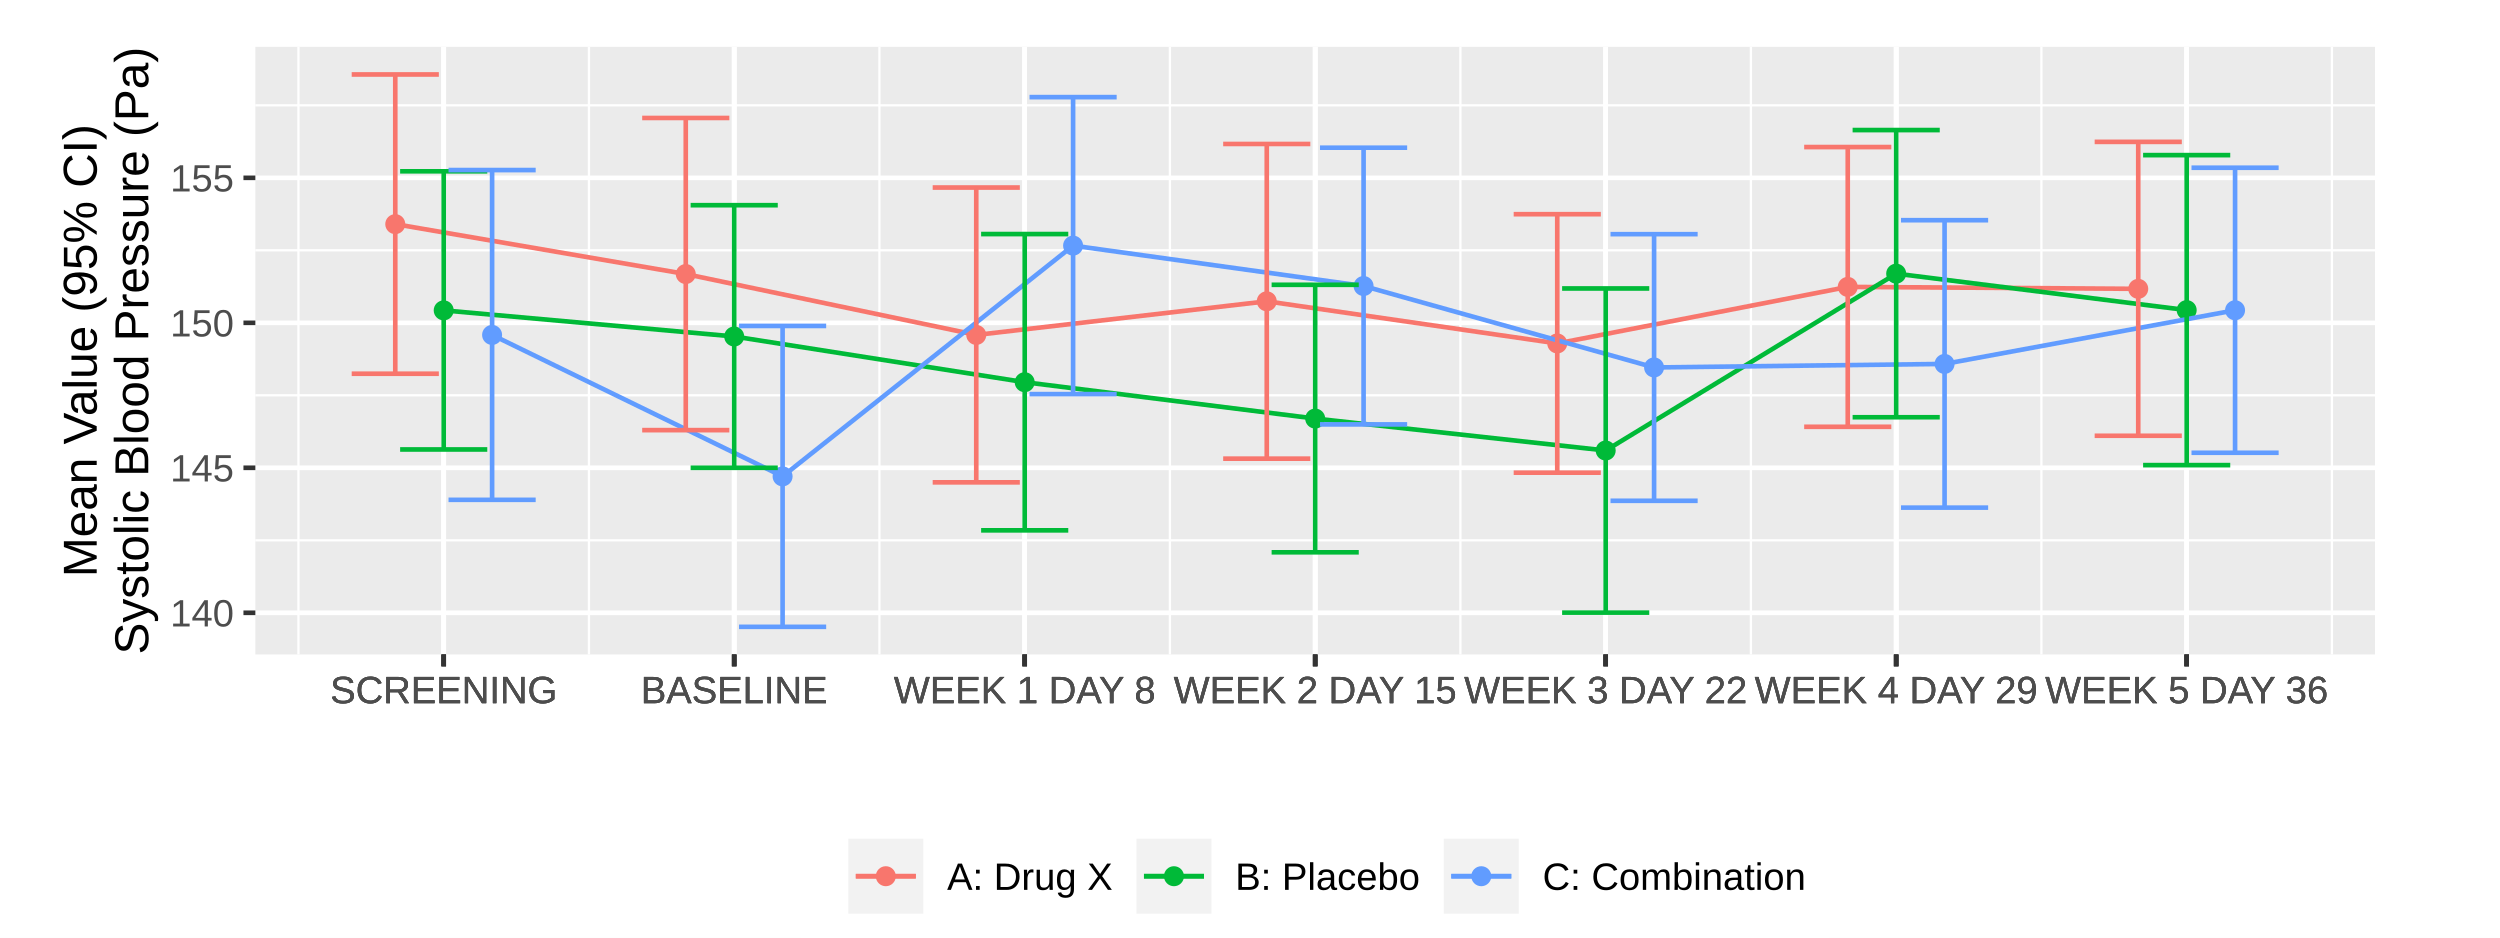
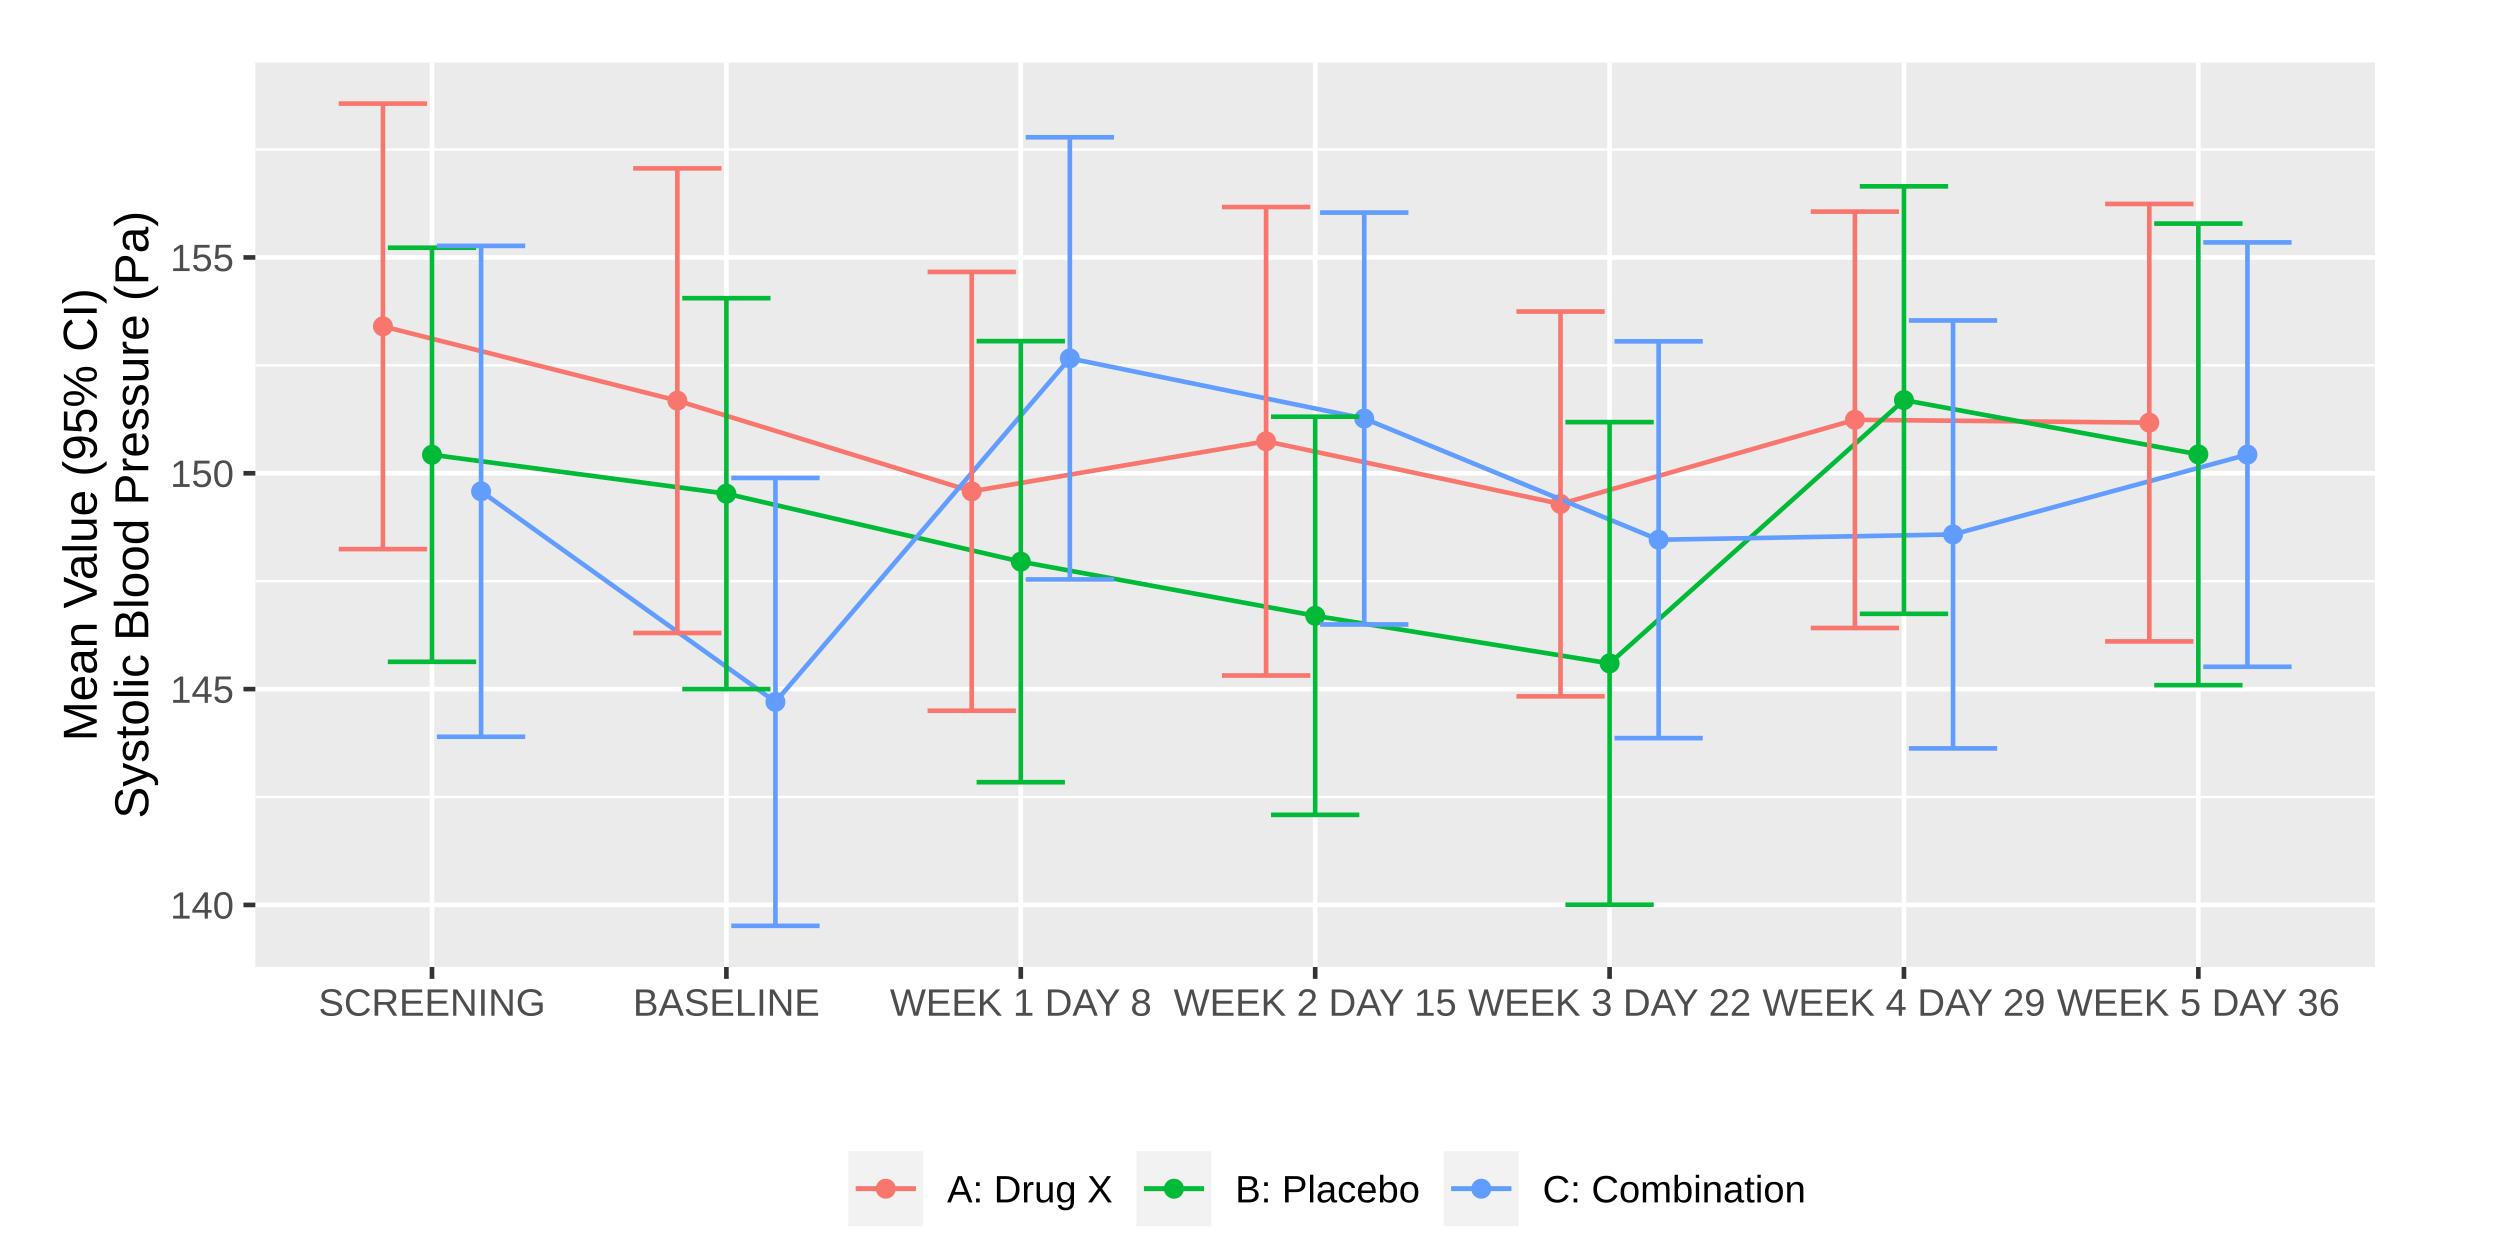
- <svg xmlns="http://www.w3.org/2000/svg" class="svglite" width="576.00pt" height="216.00pt" viewBox="0 0 576.00 216.00">
+ <svg xmlns="http://www.w3.org/2000/svg" class="svglite" width="576.00pt" height="288.00pt" viewBox="0 0 576.00 288.00">
  <defs>
    <style type="text/css">
    .svglite line, .svglite polyline, .svglite polygon, .svglite path, .svglite rect, .svglite circle {
      fill: none;
      stroke: #000000;
      stroke-linecap: round;
      stroke-linejoin: round;
      stroke-miterlimit: 10.00;
    }
    .svglite text {
      white-space: pre;
    }
  </style>
  </defs>
  <rect width="100%" height="100%" style="stroke: none; fill: #FFFFFF;" />
  <defs>
-     <clipPath id="cpMC4wMHw1NzYuMDB8MC4wMHwyMTYuMDA=">
-       <rect x="0.00" y="0.00" width="576.00" height="216.00" />
+     <clipPath id="cpMC4wMHw1NzYuMDB8MC4wMHwyODguMDA=">
+       <rect x="0.00" y="0.00" width="576.00" height="288.00" />
    </clipPath>
  </defs>
-   <g clip-path="url(#cpMC4wMHw1NzYuMDB8MC4wMHwyMTYuMDA=)">
-     <rect x="-0" y="0.00" width="576.00" height="216.00" style="stroke-width: 1.07; stroke: #FFFFFF; fill: #FFFFFF;" />
+   <g clip-path="url(#cpMC4wMHw1NzYuMDB8MC4wMHwyODguMDA=)">
+     <rect x="-0" y="0.00" width="576.00" height="288.00" style="stroke-width: 1.07; stroke: #FFFFFF; fill: #FFFFFF;" />
  </g>
  <defs>
-     <clipPath id="cpNTguODN8NTQ3LjIwfDEwLjgwfDE1MC43OQ==">
-       <rect x="58.83" y="10.80" width="488.37" height="139.99" />
+     <clipPath id="cpNTguODN8NTQ3LjIwfDE0LjQwfDIyMi43OQ==">
+       <rect x="58.83" y="14.40" width="488.37" height="208.39" />
    </clipPath>
  </defs>
-   <g clip-path="url(#cpNTguODN8NTQ3LjIwfDEwLjgwfDE1MC43OQ==)">
-     <rect x="58.83" y="10.80" width="488.37" height="139.99" style="stroke-width: 1.07; stroke: none; fill: #EBEBEB;" />
-     <polyline points="58.83,124.49 547.20,124.49 " style="stroke-width: 0.53; stroke: #FFFFFF; stroke-linecap: butt;" />
-     <polyline points="58.83,91.08 547.20,91.08 " style="stroke-width: 0.53; stroke: #FFFFFF; stroke-linecap: butt;" />
-     <polyline points="58.83,57.67 547.20,57.67 " style="stroke-width: 0.53; stroke: #FFFFFF; stroke-linecap: butt;" />
-     <polyline points="58.83,24.27 547.20,24.27 " style="stroke-width: 0.53; stroke: #FFFFFF; stroke-linecap: butt;" />
-     <polyline points="68.76,150.79 68.76,10.80 " style="stroke-width: 0.53; stroke: #FFFFFF; stroke-linecap: butt;" />
-     <polyline points="135.69,150.79 135.69,10.80 " style="stroke-width: 0.53; stroke: #FFFFFF; stroke-linecap: butt;" />
-     <polyline points="202.62,150.79 202.62,10.80 " style="stroke-width: 0.53; stroke: #FFFFFF; stroke-linecap: butt;" />
-     <polyline points="269.55,150.79 269.55,10.80 " style="stroke-width: 0.53; stroke: #FFFFFF; stroke-linecap: butt;" />
-     <polyline points="336.48,150.79 336.48,10.80 " style="stroke-width: 0.53; stroke: #FFFFFF; stroke-linecap: butt;" />
-     <polyline points="403.41,150.79 403.41,10.80 " style="stroke-width: 0.53; stroke: #FFFFFF; stroke-linecap: butt;" />
-     <polyline points="470.34,150.79 470.34,10.80 " style="stroke-width: 0.53; stroke: #FFFFFF; stroke-linecap: butt;" />
-     <polyline points="537.27,150.79 537.27,10.80 " style="stroke-width: 0.53; stroke: #FFFFFF; stroke-linecap: butt;" />
-     <polyline points="58.83,141.19 547.20,141.19 " style="stroke-width: 1.07; stroke: #FFFFFF; stroke-linecap: butt;" />
-     <polyline points="58.83,107.78 547.20,107.78 " style="stroke-width: 1.07; stroke: #FFFFFF; stroke-linecap: butt;" />
-     <polyline points="58.83,74.38 547.20,74.38 " style="stroke-width: 1.07; stroke: #FFFFFF; stroke-linecap: butt;" />
-     <polyline points="58.83,40.97 547.20,40.97 " style="stroke-width: 1.07; stroke: #FFFFFF; stroke-linecap: butt;" />
-     <polyline points="102.23,150.79 102.23,10.80 " style="stroke-width: 1.07; stroke: #FFFFFF; stroke-linecap: butt;" />
-     <polyline points="169.16,150.79 169.16,10.80 " style="stroke-width: 1.07; stroke: #FFFFFF; stroke-linecap: butt;" />
-     <polyline points="236.09,150.79 236.09,10.80 " style="stroke-width: 1.07; stroke: #FFFFFF; stroke-linecap: butt;" />
-     <polyline points="303.02,150.79 303.02,10.80 " style="stroke-width: 1.07; stroke: #FFFFFF; stroke-linecap: butt;" />
-     <polyline points="369.95,150.79 369.95,10.80 " style="stroke-width: 1.07; stroke: #FFFFFF; stroke-linecap: butt;" />
-     <polyline points="436.88,150.79 436.88,10.80 " style="stroke-width: 1.07; stroke: #FFFFFF; stroke-linecap: butt;" />
-     <polyline points="503.81,150.79 503.81,10.80 " style="stroke-width: 1.07; stroke: #FFFFFF; stroke-linecap: butt;" />
-     <polyline points="102.23,150.79 102.23,10.80 " style="stroke-width: 1.07; stroke: #FFFFFF; stroke-linecap: butt;" />
-     <polyline points="169.16,150.79 169.16,10.80 " style="stroke-width: 1.07; stroke: #FFFFFF; stroke-linecap: butt;" />
-     <polyline points="236.09,150.79 236.09,10.80 " style="stroke-width: 1.07; stroke: #FFFFFF; stroke-linecap: butt;" />
-     <polyline points="303.02,150.79 303.02,10.80 " style="stroke-width: 1.07; stroke: #FFFFFF; stroke-linecap: butt;" />
-     <polyline points="369.95,150.79 369.95,10.80 " style="stroke-width: 1.07; stroke: #FFFFFF; stroke-linecap: butt;" />
-     <polyline points="436.88,150.79 436.88,10.80 " style="stroke-width: 1.07; stroke: #FFFFFF; stroke-linecap: butt;" />
-     <polyline points="503.81,150.79 503.81,10.80 " style="stroke-width: 1.07; stroke: #FFFFFF; stroke-linecap: butt;" />
-     <polyline points="102.23,150.79 102.23,10.80 " style="stroke-width: 1.07; stroke: #FFFFFF; stroke-linecap: butt;" />
-     <polyline points="169.16,150.79 169.16,10.80 " style="stroke-width: 1.07; stroke: #FFFFFF; stroke-linecap: butt;" />
-     <polyline points="236.09,150.79 236.09,10.80 " style="stroke-width: 1.07; stroke: #FFFFFF; stroke-linecap: butt;" />
-     <polyline points="303.02,150.79 303.02,10.80 " style="stroke-width: 1.07; stroke: #FFFFFF; stroke-linecap: butt;" />
-     <polyline points="369.95,150.79 369.95,10.80 " style="stroke-width: 1.07; stroke: #FFFFFF; stroke-linecap: butt;" />
-     <polyline points="436.88,150.79 436.88,10.80 " style="stroke-width: 1.07; stroke: #FFFFFF; stroke-linecap: butt;" />
-     <polyline points="503.81,150.79 503.81,10.80 " style="stroke-width: 1.07; stroke: #FFFFFF; stroke-linecap: butt;" />
-     <circle cx="91.07" cy="51.64" r="1.95" style="stroke-width: 0.71; stroke: #F8766D; fill: #F8766D;" />
-     <circle cx="158.00" cy="63.14" r="1.95" style="stroke-width: 0.71; stroke: #F8766D; fill: #F8766D;" />
-     <circle cx="224.93" cy="77.17" r="1.95" style="stroke-width: 0.71; stroke: #F8766D; fill: #F8766D;" />
-     <circle cx="291.86" cy="69.42" r="1.95" style="stroke-width: 0.71; stroke: #F8766D; fill: #F8766D;" />
-     <circle cx="358.79" cy="79.13" r="1.95" style="stroke-width: 0.71; stroke: #F8766D; fill: #F8766D;" />
-     <circle cx="425.72" cy="66.10" r="1.95" style="stroke-width: 0.71; stroke: #F8766D; fill: #F8766D;" />
-     <circle cx="492.65" cy="66.55" r="1.95" style="stroke-width: 0.71; stroke: #F8766D; fill: #F8766D;" />
-     <circle cx="102.23" cy="71.51" r="1.95" style="stroke-width: 0.71; stroke: #00BA38; fill: #00BA38;" />
-     <circle cx="169.16" cy="77.53" r="1.95" style="stroke-width: 0.71; stroke: #00BA38; fill: #00BA38;" />
-     <circle cx="236.09" cy="88.06" r="1.95" style="stroke-width: 0.71; stroke: #00BA38; fill: #00BA38;" />
-     <circle cx="303.02" cy="96.44" r="1.95" style="stroke-width: 0.71; stroke: #00BA38; fill: #00BA38;" />
-     <circle cx="369.95" cy="103.80" r="1.95" style="stroke-width: 0.71; stroke: #00BA38; fill: #00BA38;" />
-     <circle cx="436.88" cy="63.05" r="1.95" style="stroke-width: 0.71; stroke: #00BA38; fill: #00BA38;" />
-     <circle cx="503.81" cy="71.45" r="1.95" style="stroke-width: 0.71; stroke: #00BA38; fill: #00BA38;" />
-     <circle cx="113.38" cy="77.17" r="1.95" style="stroke-width: 0.71; stroke: #619CFF; fill: #619CFF;" />
-     <circle cx="180.31" cy="109.76" r="1.95" style="stroke-width: 0.71; stroke: #619CFF; fill: #619CFF;" />
-     <circle cx="247.24" cy="56.59" r="1.95" style="stroke-width: 0.71; stroke: #619CFF; fill: #619CFF;" />
-     <circle cx="314.17" cy="65.90" r="1.95" style="stroke-width: 0.71; stroke: #619CFF; fill: #619CFF;" />
-     <circle cx="381.10" cy="84.66" r="1.95" style="stroke-width: 0.71; stroke: #619CFF; fill: #619CFF;" />
-     <circle cx="448.03" cy="83.85" r="1.95" style="stroke-width: 0.71; stroke: #619CFF; fill: #619CFF;" />
-     <circle cx="514.96" cy="71.48" r="1.95" style="stroke-width: 0.71; stroke: #619CFF; fill: #619CFF;" />
-     <polyline points="91.07,51.64 158.00,63.14 224.93,77.17 291.86,69.42 358.79,79.13 425.72,66.10 492.65,66.55 " style="stroke-width: 1.07; stroke: #F8766D; stroke-linecap: butt;" />
-     <polyline points="102.23,71.51 169.16,77.53 236.09,88.06 303.02,96.44 369.95,103.80 436.88,63.05 503.81,71.45 " style="stroke-width: 1.07; stroke: #00BA38; stroke-linecap: butt;" />
-     <polyline points="113.38,77.17 180.31,109.76 247.24,56.59 314.17,65.90 381.10,84.66 448.03,83.85 514.96,71.48 " style="stroke-width: 1.07; stroke: #619CFF; stroke-linecap: butt;" />
-     <polyline points="81.03,17.16 101.11,17.16 " style="stroke-width: 1.07; stroke: #F8766D; stroke-linecap: butt;" />
-     <polyline points="91.07,17.16 91.07,86.11 " style="stroke-width: 1.07; stroke: #F8766D; stroke-linecap: butt;" />
-     <polyline points="81.03,86.11 101.11,86.11 " style="stroke-width: 1.07; stroke: #F8766D; stroke-linecap: butt;" />
-     <polyline points="147.96,27.18 168.04,27.18 " style="stroke-width: 1.07; stroke: #F8766D; stroke-linecap: butt;" />
-     <polyline points="158.00,27.18 158.00,99.10 " style="stroke-width: 1.07; stroke: #F8766D; stroke-linecap: butt;" />
-     <polyline points="147.96,99.10 168.04,99.10 " style="stroke-width: 1.07; stroke: #F8766D; stroke-linecap: butt;" />
-     <polyline points="214.89,43.21 234.97,43.21 " style="stroke-width: 1.07; stroke: #F8766D; stroke-linecap: butt;" />
-     <polyline points="224.93,43.21 224.93,111.13 " style="stroke-width: 1.07; stroke: #F8766D; stroke-linecap: butt;" />
-     <polyline points="214.89,111.13 234.97,111.13 " style="stroke-width: 1.07; stroke: #F8766D; stroke-linecap: butt;" />
-     <polyline points="281.82,33.17 301.90,33.17 " style="stroke-width: 1.07; stroke: #F8766D; stroke-linecap: butt;" />
-     <polyline points="291.86,33.17 291.86,105.68 " style="stroke-width: 1.07; stroke: #F8766D; stroke-linecap: butt;" />
-     <polyline points="281.82,105.68 301.90,105.68 " style="stroke-width: 1.07; stroke: #F8766D; stroke-linecap: butt;" />
-     <polyline points="348.75,49.35 368.83,49.35 " style="stroke-width: 1.07; stroke: #F8766D; stroke-linecap: butt;" />
-     <polyline points="358.79,49.35 358.79,108.91 " style="stroke-width: 1.07; stroke: #F8766D; stroke-linecap: butt;" />
-     <polyline points="348.75,108.91 368.83,108.91 " style="stroke-width: 1.07; stroke: #F8766D; stroke-linecap: butt;" />
-     <polyline points="415.68,33.88 435.76,33.88 " style="stroke-width: 1.07; stroke: #F8766D; stroke-linecap: butt;" />
-     <polyline points="425.72,33.88 425.72,98.33 " style="stroke-width: 1.07; stroke: #F8766D; stroke-linecap: butt;" />
-     <polyline points="415.68,98.33 435.76,98.33 " style="stroke-width: 1.07; stroke: #F8766D; stroke-linecap: butt;" />
-     <polyline points="482.61,32.69 502.69,32.69 " style="stroke-width: 1.07; stroke: #F8766D; stroke-linecap: butt;" />
-     <polyline points="492.65,32.69 492.65,100.40 " style="stroke-width: 1.07; stroke: #F8766D; stroke-linecap: butt;" />
-     <polyline points="482.61,100.40 502.69,100.40 " style="stroke-width: 1.07; stroke: #F8766D; stroke-linecap: butt;" />
-     <polyline points="92.19,39.47 112.27,39.47 " style="stroke-width: 1.07; stroke: #00BA38; stroke-linecap: butt;" />
-     <polyline points="102.23,39.47 102.23,103.56 " style="stroke-width: 1.07; stroke: #00BA38; stroke-linecap: butt;" />
-     <polyline points="92.19,103.56 112.27,103.56 " style="stroke-width: 1.07; stroke: #00BA38; stroke-linecap: butt;" />
-     <polyline points="159.12,47.28 179.20,47.28 " style="stroke-width: 1.07; stroke: #00BA38; stroke-linecap: butt;" />
-     <polyline points="169.16,47.28 169.16,107.78 " style="stroke-width: 1.07; stroke: #00BA38; stroke-linecap: butt;" />
-     <polyline points="159.12,107.78 179.20,107.78 " style="stroke-width: 1.07; stroke: #00BA38; stroke-linecap: butt;" />
-     <polyline points="226.05,53.93 246.13,53.93 " style="stroke-width: 1.07; stroke: #00BA38; stroke-linecap: butt;" />
-     <polyline points="236.09,53.93 236.09,122.19 " style="stroke-width: 1.07; stroke: #00BA38; stroke-linecap: butt;" />
-     <polyline points="226.05,122.19 246.13,122.19 " style="stroke-width: 1.07; stroke: #00BA38; stroke-linecap: butt;" />
-     <polyline points="292.98,65.62 313.06,65.62 " style="stroke-width: 1.07; stroke: #00BA38; stroke-linecap: butt;" />
-     <polyline points="303.02,65.62 303.02,127.25 " style="stroke-width: 1.07; stroke: #00BA38; stroke-linecap: butt;" />
-     <polyline points="292.98,127.25 313.06,127.25 " style="stroke-width: 1.07; stroke: #00BA38; stroke-linecap: butt;" />
-     <polyline points="359.91,66.46 379.99,66.46 " style="stroke-width: 1.07; stroke: #00BA38; stroke-linecap: butt;" />
-     <polyline points="369.95,66.46 369.95,141.15 " style="stroke-width: 1.07; stroke: #00BA38; stroke-linecap: butt;" />
-     <polyline points="359.91,141.15 379.99,141.15 " style="stroke-width: 1.07; stroke: #00BA38; stroke-linecap: butt;" />
-     <polyline points="426.84,29.97 446.92,29.97 " style="stroke-width: 1.07; stroke: #00BA38; stroke-linecap: butt;" />
-     <polyline points="436.88,29.97 436.88,96.13 " style="stroke-width: 1.07; stroke: #00BA38; stroke-linecap: butt;" />
-     <polyline points="426.84,96.13 446.92,96.13 " style="stroke-width: 1.07; stroke: #00BA38; stroke-linecap: butt;" />
-     <polyline points="493.77,35.74 513.85,35.74 " style="stroke-width: 1.07; stroke: #00BA38; stroke-linecap: butt;" />
-     <polyline points="503.81,35.74 503.81,107.17 " style="stroke-width: 1.07; stroke: #00BA38; stroke-linecap: butt;" />
-     <polyline points="493.77,107.17 513.85,107.17 " style="stroke-width: 1.07; stroke: #00BA38; stroke-linecap: butt;" />
-     <polyline points="103.34,39.18 123.42,39.18 " style="stroke-width: 1.07; stroke: #619CFF; stroke-linecap: butt;" />
-     <polyline points="113.38,39.18 113.38,115.16 " style="stroke-width: 1.07; stroke: #619CFF; stroke-linecap: butt;" />
-     <polyline points="103.34,115.16 123.42,115.16 " style="stroke-width: 1.07; stroke: #619CFF; stroke-linecap: butt;" />
-     <polyline points="170.27,75.10 190.35,75.10 " style="stroke-width: 1.07; stroke: #619CFF; stroke-linecap: butt;" />
-     <polyline points="180.31,75.10 180.31,144.42 " style="stroke-width: 1.07; stroke: #619CFF; stroke-linecap: butt;" />
-     <polyline points="170.27,144.42 190.35,144.42 " style="stroke-width: 1.07; stroke: #619CFF; stroke-linecap: butt;" />
-     <polyline points="237.20,22.38 257.28,22.38 " style="stroke-width: 1.07; stroke: #619CFF; stroke-linecap: butt;" />
-     <polyline points="247.24,22.38 247.24,90.80 " style="stroke-width: 1.07; stroke: #619CFF; stroke-linecap: butt;" />
-     <polyline points="237.20,90.80 257.28,90.80 " style="stroke-width: 1.07; stroke: #619CFF; stroke-linecap: butt;" />
-     <polyline points="304.13,34.03 324.21,34.03 " style="stroke-width: 1.07; stroke: #619CFF; stroke-linecap: butt;" />
-     <polyline points="314.17,34.03 314.17,97.78 " style="stroke-width: 1.07; stroke: #619CFF; stroke-linecap: butt;" />
-     <polyline points="304.13,97.78 324.21,97.78 " style="stroke-width: 1.07; stroke: #619CFF; stroke-linecap: butt;" />
-     <polyline points="371.06,53.95 391.14,53.95 " style="stroke-width: 1.07; stroke: #619CFF; stroke-linecap: butt;" />
-     <polyline points="381.10,53.95 381.10,115.38 " style="stroke-width: 1.07; stroke: #619CFF; stroke-linecap: butt;" />
-     <polyline points="371.06,115.38 391.14,115.38 " style="stroke-width: 1.07; stroke: #619CFF; stroke-linecap: butt;" />
-     <polyline points="437.99,50.73 458.07,50.73 " style="stroke-width: 1.07; stroke: #619CFF; stroke-linecap: butt;" />
-     <polyline points="448.03,50.73 448.03,116.96 " style="stroke-width: 1.07; stroke: #619CFF; stroke-linecap: butt;" />
-     <polyline points="437.99,116.96 458.07,116.96 " style="stroke-width: 1.07; stroke: #619CFF; stroke-linecap: butt;" />
-     <polyline points="504.92,38.65 525.00,38.65 " style="stroke-width: 1.07; stroke: #619CFF; stroke-linecap: butt;" />
-     <polyline points="514.96,38.65 514.96,104.32 " style="stroke-width: 1.07; stroke: #619CFF; stroke-linecap: butt;" />
-     <polyline points="504.92,104.32 525.00,104.32 " style="stroke-width: 1.07; stroke: #619CFF; stroke-linecap: butt;" />
+   <g clip-path="url(#cpNTguODN8NTQ3LjIwfDE0LjQwfDIyMi43OQ==)">
+     <rect x="58.83" y="14.40" width="488.37" height="208.39" style="stroke-width: 1.07; stroke: none; fill: #EBEBEB;" />
+     <polyline points="58.83,183.64 547.20,183.64 " style="stroke-width: 0.53; stroke: #FFFFFF; stroke-linecap: butt;" />
+     <polyline points="58.83,133.91 547.20,133.91 " style="stroke-width: 0.53; stroke: #FFFFFF; stroke-linecap: butt;" />
+     <polyline points="58.83,84.18 547.20,84.18 " style="stroke-width: 0.53; stroke: #FFFFFF; stroke-linecap: butt;" />
+     <polyline points="58.83,34.45 547.20,34.45 " style="stroke-width: 0.53; stroke: #FFFFFF; stroke-linecap: butt;" />
+     <polyline points="58.83,208.50 547.20,208.50 " style="stroke-width: 1.07; stroke: #FFFFFF; stroke-linecap: butt;" />
+     <polyline points="58.83,158.77 547.20,158.77 " style="stroke-width: 1.07; stroke: #FFFFFF; stroke-linecap: butt;" />
+     <polyline points="58.83,109.04 547.20,109.04 " style="stroke-width: 1.07; stroke: #FFFFFF; stroke-linecap: butt;" />
+     <polyline points="58.83,59.31 547.20,59.31 " style="stroke-width: 1.07; stroke: #FFFFFF; stroke-linecap: butt;" />
+     <polyline points="99.53,222.79 99.53,14.40 " style="stroke-width: 1.07; stroke: #FFFFFF; stroke-linecap: butt;" />
+     <polyline points="167.36,222.79 167.36,14.40 " style="stroke-width: 1.07; stroke: #FFFFFF; stroke-linecap: butt;" />
+     <polyline points="235.19,222.79 235.19,14.40 " style="stroke-width: 1.07; stroke: #FFFFFF; stroke-linecap: butt;" />
+     <polyline points="303.02,222.79 303.02,14.40 " style="stroke-width: 1.07; stroke: #FFFFFF; stroke-linecap: butt;" />
+     <polyline points="370.85,222.79 370.85,14.40 " style="stroke-width: 1.07; stroke: #FFFFFF; stroke-linecap: butt;" />
+     <polyline points="438.67,222.79 438.67,14.40 " style="stroke-width: 1.07; stroke: #FFFFFF; stroke-linecap: butt;" />
+     <polyline points="506.50,222.79 506.50,14.40 " style="stroke-width: 1.07; stroke: #FFFFFF; stroke-linecap: butt;" />
+     <circle cx="88.23" cy="75.19" r="1.95" style="stroke-width: 0.71; stroke: #F8766D; fill: #F8766D;" />
+     <circle cx="156.06" cy="92.31" r="1.95" style="stroke-width: 0.71; stroke: #F8766D; fill: #F8766D;" />
+     <circle cx="223.88" cy="113.20" r="1.95" style="stroke-width: 0.71; stroke: #F8766D; fill: #F8766D;" />
+     <circle cx="291.71" cy="101.67" r="1.95" style="stroke-width: 0.71; stroke: #F8766D; fill: #F8766D;" />
+     <circle cx="359.54" cy="116.11" r="1.95" style="stroke-width: 0.71; stroke: #F8766D; fill: #F8766D;" />
+     <circle cx="427.37" cy="96.72" r="1.95" style="stroke-width: 0.71; stroke: #F8766D; fill: #F8766D;" />
+     <circle cx="495.20" cy="97.38" r="1.95" style="stroke-width: 0.71; stroke: #F8766D; fill: #F8766D;" />
+     <circle cx="99.53" cy="104.78" r="1.95" style="stroke-width: 0.71; stroke: #00BA38; fill: #00BA38;" />
+     <circle cx="167.36" cy="113.74" r="1.95" style="stroke-width: 0.71; stroke: #00BA38; fill: #00BA38;" />
+     <circle cx="235.19" cy="129.41" r="1.95" style="stroke-width: 0.71; stroke: #00BA38; fill: #00BA38;" />
+     <circle cx="303.02" cy="141.88" r="1.95" style="stroke-width: 0.71; stroke: #00BA38; fill: #00BA38;" />
+     <circle cx="370.85" cy="152.85" r="1.95" style="stroke-width: 0.71; stroke: #00BA38; fill: #00BA38;" />
+     <circle cx="438.67" cy="92.18" r="1.95" style="stroke-width: 0.71; stroke: #00BA38; fill: #00BA38;" />
+     <circle cx="506.50" cy="104.69" r="1.95" style="stroke-width: 0.71; stroke: #00BA38; fill: #00BA38;" />
+     <circle cx="110.84" cy="113.20" r="1.95" style="stroke-width: 0.71; stroke: #619CFF; fill: #619CFF;" />
+     <circle cx="178.66" cy="161.72" r="1.95" style="stroke-width: 0.71; stroke: #619CFF; fill: #619CFF;" />
+     <circle cx="246.49" cy="82.57" r="1.95" style="stroke-width: 0.71; stroke: #619CFF; fill: #619CFF;" />
+     <circle cx="314.32" cy="96.43" r="1.95" style="stroke-width: 0.71; stroke: #619CFF; fill: #619CFF;" />
+     <circle cx="382.15" cy="124.36" r="1.95" style="stroke-width: 0.71; stroke: #619CFF; fill: #619CFF;" />
+     <circle cx="449.98" cy="123.14" r="1.95" style="stroke-width: 0.71; stroke: #619CFF; fill: #619CFF;" />
+     <circle cx="517.81" cy="104.74" r="1.95" style="stroke-width: 0.71; stroke: #619CFF; fill: #619CFF;" />
+     <polyline points="88.23,75.19 156.06,92.31 223.88,113.20 291.71,101.67 359.54,116.11 427.37,96.72 495.20,97.38 " style="stroke-width: 1.07; stroke: #F8766D; stroke-linecap: butt;" />
+     <polyline points="99.53,104.78 167.36,113.74 235.19,129.41 303.02,141.88 370.85,152.85 438.67,92.18 506.50,104.69 " style="stroke-width: 1.07; stroke: #00BA38; stroke-linecap: butt;" />
+     <polyline points="110.84,113.20 178.66,161.72 246.49,82.57 314.32,96.43 382.15,124.36 449.98,123.14 517.81,104.74 " style="stroke-width: 1.07; stroke: #619CFF; stroke-linecap: butt;" />
+     <polyline points="78.05,23.87 98.40,23.87 " style="stroke-width: 1.07; stroke: #F8766D; stroke-linecap: butt;" />
+     <polyline points="88.23,23.87 88.23,126.51 " style="stroke-width: 1.07; stroke: #F8766D; stroke-linecap: butt;" />
+     <polyline points="78.05,126.51 98.40,126.51 " style="stroke-width: 1.07; stroke: #F8766D; stroke-linecap: butt;" />
+     <polyline points="145.88,38.79 166.23,38.79 " style="stroke-width: 1.07; stroke: #F8766D; stroke-linecap: butt;" />
+     <polyline points="156.06,38.79 156.06,145.84 " style="stroke-width: 1.07; stroke: #F8766D; stroke-linecap: butt;" />
+     <polyline points="145.88,145.84 166.23,145.84 " style="stroke-width: 1.07; stroke: #F8766D; stroke-linecap: butt;" />
+     <polyline points="213.71,62.65 234.06,62.65 " style="stroke-width: 1.07; stroke: #F8766D; stroke-linecap: butt;" />
+     <polyline points="223.88,62.65 223.88,163.75 " style="stroke-width: 1.07; stroke: #F8766D; stroke-linecap: butt;" />
+     <polyline points="213.71,163.75 234.06,163.75 " style="stroke-width: 1.07; stroke: #F8766D; stroke-linecap: butt;" />
+     <polyline points="281.54,47.70 301.89,47.70 " style="stroke-width: 1.07; stroke: #F8766D; stroke-linecap: butt;" />
+     <polyline points="291.71,47.70 291.71,155.64 " style="stroke-width: 1.07; stroke: #F8766D; stroke-linecap: butt;" />
+     <polyline points="281.54,155.64 301.89,155.64 " style="stroke-width: 1.07; stroke: #F8766D; stroke-linecap: butt;" />
+     <polyline points="349.37,71.78 369.72,71.78 " style="stroke-width: 1.07; stroke: #F8766D; stroke-linecap: butt;" />
+     <polyline points="359.54,71.78 359.54,160.44 " style="stroke-width: 1.07; stroke: #F8766D; stroke-linecap: butt;" />
+     <polyline points="349.37,160.44 369.72,160.44 " style="stroke-width: 1.07; stroke: #F8766D; stroke-linecap: butt;" />
+     <polyline points="417.20,48.75 437.54,48.75 " style="stroke-width: 1.07; stroke: #F8766D; stroke-linecap: butt;" />
+     <polyline points="427.37,48.75 427.37,144.69 " style="stroke-width: 1.07; stroke: #F8766D; stroke-linecap: butt;" />
+     <polyline points="417.20,144.69 437.54,144.69 " style="stroke-width: 1.07; stroke: #F8766D; stroke-linecap: butt;" />
+     <polyline points="485.02,46.99 505.37,46.99 " style="stroke-width: 1.07; stroke: #F8766D; stroke-linecap: butt;" />
+     <polyline points="495.20,46.99 495.20,147.78 " style="stroke-width: 1.07; stroke: #F8766D; stroke-linecap: butt;" />
+     <polyline points="485.02,147.78 505.37,147.78 " style="stroke-width: 1.07; stroke: #F8766D; stroke-linecap: butt;" />
+     <polyline points="89.36,57.08 109.71,57.08 " style="stroke-width: 1.07; stroke: #00BA38; stroke-linecap: butt;" />
+     <polyline points="99.53,57.08 99.53,152.48 " style="stroke-width: 1.07; stroke: #00BA38; stroke-linecap: butt;" />
+     <polyline points="89.36,152.48 109.71,152.48 " style="stroke-width: 1.07; stroke: #00BA38; stroke-linecap: butt;" />
+     <polyline points="157.19,68.71 177.53,68.71 " style="stroke-width: 1.07; stroke: #00BA38; stroke-linecap: butt;" />
+     <polyline points="167.36,68.71 167.36,158.77 " style="stroke-width: 1.07; stroke: #00BA38; stroke-linecap: butt;" />
+     <polyline points="157.19,158.77 177.53,158.77 " style="stroke-width: 1.07; stroke: #00BA38; stroke-linecap: butt;" />
+     <polyline points="225.01,78.60 245.36,78.60 " style="stroke-width: 1.07; stroke: #00BA38; stroke-linecap: butt;" />
+     <polyline points="235.19,78.60 235.19,180.22 " style="stroke-width: 1.07; stroke: #00BA38; stroke-linecap: butt;" />
+     <polyline points="225.01,180.22 245.36,180.22 " style="stroke-width: 1.07; stroke: #00BA38; stroke-linecap: butt;" />
+     <polyline points="292.84,96.01 313.19,96.01 " style="stroke-width: 1.07; stroke: #00BA38; stroke-linecap: butt;" />
+     <polyline points="303.02,96.01 303.02,187.75 " style="stroke-width: 1.07; stroke: #00BA38; stroke-linecap: butt;" />
+     <polyline points="292.84,187.75 313.19,187.75 " style="stroke-width: 1.07; stroke: #00BA38; stroke-linecap: butt;" />
+     <polyline points="360.67,97.26 381.02,97.26 " style="stroke-width: 1.07; stroke: #00BA38; stroke-linecap: butt;" />
+     <polyline points="370.85,97.26 370.85,208.44 " style="stroke-width: 1.07; stroke: #00BA38; stroke-linecap: butt;" />
+     <polyline points="360.67,208.44 381.02,208.44 " style="stroke-width: 1.07; stroke: #00BA38; stroke-linecap: butt;" />
+     <polyline points="428.50,42.93 448.85,42.93 " style="stroke-width: 1.07; stroke: #00BA38; stroke-linecap: butt;" />
+     <polyline points="438.67,42.93 438.67,141.43 " style="stroke-width: 1.07; stroke: #00BA38; stroke-linecap: butt;" />
+     <polyline points="428.50,141.43 448.85,141.43 " style="stroke-width: 1.07; stroke: #00BA38; stroke-linecap: butt;" />
+     <polyline points="496.33,51.52 516.68,51.52 " style="stroke-width: 1.07; stroke: #00BA38; stroke-linecap: butt;" />
+     <polyline points="506.50,51.52 506.50,157.86 " style="stroke-width: 1.07; stroke: #00BA38; stroke-linecap: butt;" />
+     <polyline points="496.33,157.86 516.68,157.86 " style="stroke-width: 1.07; stroke: #00BA38; stroke-linecap: butt;" />
+     <polyline points="100.66,56.65 121.01,56.65 " style="stroke-width: 1.07; stroke: #619CFF; stroke-linecap: butt;" />
+     <polyline points="110.84,56.65 110.84,169.75 " style="stroke-width: 1.07; stroke: #619CFF; stroke-linecap: butt;" />
+     <polyline points="100.66,169.75 121.01,169.75 " style="stroke-width: 1.07; stroke: #619CFF; stroke-linecap: butt;" />
+     <polyline points="168.49,110.12 188.84,110.12 " style="stroke-width: 1.07; stroke: #619CFF; stroke-linecap: butt;" />
+     <polyline points="178.66,110.12 178.66,213.31 " style="stroke-width: 1.07; stroke: #619CFF; stroke-linecap: butt;" />
+     <polyline points="168.49,213.31 188.84,213.31 " style="stroke-width: 1.07; stroke: #619CFF; stroke-linecap: butt;" />
+     <polyline points="236.32,31.63 256.67,31.63 " style="stroke-width: 1.07; stroke: #619CFF; stroke-linecap: butt;" />
+     <polyline points="246.49,31.63 246.49,133.50 " style="stroke-width: 1.07; stroke: #619CFF; stroke-linecap: butt;" />
+     <polyline points="236.32,133.50 256.67,133.50 " style="stroke-width: 1.07; stroke: #619CFF; stroke-linecap: butt;" />
+     <polyline points="304.15,48.98 324.50,48.98 " style="stroke-width: 1.07; stroke: #619CFF; stroke-linecap: butt;" />
+     <polyline points="314.32,48.98 314.32,143.88 " style="stroke-width: 1.07; stroke: #619CFF; stroke-linecap: butt;" />
+     <polyline points="304.15,143.88 324.50,143.88 " style="stroke-width: 1.07; stroke: #619CFF; stroke-linecap: butt;" />
+     <polyline points="371.98,78.64 392.32,78.64 " style="stroke-width: 1.07; stroke: #619CFF; stroke-linecap: butt;" />
+     <polyline points="382.15,78.64 382.15,170.07 " style="stroke-width: 1.07; stroke: #619CFF; stroke-linecap: butt;" />
+     <polyline points="371.98,170.07 392.32,170.07 " style="stroke-width: 1.07; stroke: #619CFF; stroke-linecap: butt;" />
+     <polyline points="439.80,73.84 460.15,73.84 " style="stroke-width: 1.07; stroke: #619CFF; stroke-linecap: butt;" />
+     <polyline points="449.98,73.84 449.98,172.43 " style="stroke-width: 1.07; stroke: #619CFF; stroke-linecap: butt;" />
+     <polyline points="439.80,172.43 460.15,172.43 " style="stroke-width: 1.07; stroke: #619CFF; stroke-linecap: butt;" />
+     <polyline points="507.63,55.85 527.98,55.85 " style="stroke-width: 1.07; stroke: #619CFF; stroke-linecap: butt;" />
+     <polyline points="517.81,55.85 517.81,153.62 " style="stroke-width: 1.07; stroke: #619CFF; stroke-linecap: butt;" />
+     <polyline points="507.63,153.62 527.98,153.62 " style="stroke-width: 1.07; stroke: #619CFF; stroke-linecap: butt;" />
  </g>
-   <g clip-path="url(#cpMC4wMHw1NzYuMDB8MC4wMHwyMTYuMDA=)">
-     <text x="53.90" y="144.34" text-anchor="end" style="font-size: 8.80px;fill: #4D4D4D; font-family: &quot;Arial&quot;;" textLength="14.69px" lengthAdjust="spacingAndGlyphs">140</text>
-     <text x="53.90" y="110.93" text-anchor="end" style="font-size: 8.80px;fill: #4D4D4D; font-family: &quot;Arial&quot;;" textLength="14.69px" lengthAdjust="spacingAndGlyphs">145</text>
-     <text x="53.90" y="77.53" text-anchor="end" style="font-size: 8.80px;fill: #4D4D4D; font-family: &quot;Arial&quot;;" textLength="14.69px" lengthAdjust="spacingAndGlyphs">150</text>
-     <text x="53.90" y="44.12" text-anchor="end" style="font-size: 8.80px;fill: #4D4D4D; font-family: &quot;Arial&quot;;" textLength="14.69px" lengthAdjust="spacingAndGlyphs">155</text>
-     <polyline points="56.09,141.19 58.83,141.19 " style="stroke-width: 1.07; stroke: #333333; stroke-linecap: butt;" />
-     <polyline points="56.09,107.78 58.83,107.78 " style="stroke-width: 1.07; stroke: #333333; stroke-linecap: butt;" />
-     <polyline points="56.09,74.38 58.83,74.38 " style="stroke-width: 1.07; stroke: #333333; stroke-linecap: butt;" />
-     <polyline points="56.09,40.97 58.83,40.97 " style="stroke-width: 1.07; stroke: #333333; stroke-linecap: butt;" />
-     <polyline points="102.23,153.53 102.23,150.79 " style="stroke-width: 1.07; stroke: #333333; stroke-linecap: butt;" />
-     <polyline points="169.16,153.53 169.16,150.79 " style="stroke-width: 1.07; stroke: #333333; stroke-linecap: butt;" />
-     <polyline points="236.09,153.53 236.09,150.79 " style="stroke-width: 1.07; stroke: #333333; stroke-linecap: butt;" />
-     <polyline points="303.02,153.53 303.02,150.79 " style="stroke-width: 1.07; stroke: #333333; stroke-linecap: butt;" />
-     <polyline points="369.95,153.53 369.95,150.79 " style="stroke-width: 1.07; stroke: #333333; stroke-linecap: butt;" />
-     <polyline points="436.88,153.53 436.88,150.79 " style="stroke-width: 1.07; stroke: #333333; stroke-linecap: butt;" />
-     <polyline points="503.81,153.53 503.81,150.79 " style="stroke-width: 1.07; stroke: #333333; stroke-linecap: butt;" />
-     <polyline points="102.23,153.53 102.23,150.79 " style="stroke-width: 1.07; stroke: #333333; stroke-linecap: butt;" />
-     <polyline points="169.16,153.53 169.16,150.79 " style="stroke-width: 1.07; stroke: #333333; stroke-linecap: butt;" />
-     <polyline points="236.09,153.53 236.09,150.79 " style="stroke-width: 1.07; stroke: #333333; stroke-linecap: butt;" />
-     <polyline points="303.02,153.53 303.02,150.79 " style="stroke-width: 1.07; stroke: #333333; stroke-linecap: butt;" />
-     <polyline points="369.95,153.53 369.95,150.79 " style="stroke-width: 1.07; stroke: #333333; stroke-linecap: butt;" />
-     <polyline points="436.88,153.53 436.88,150.79 " style="stroke-width: 1.07; stroke: #333333; stroke-linecap: butt;" />
-     <polyline points="503.81,153.53 503.81,150.79 " style="stroke-width: 1.07; stroke: #333333; stroke-linecap: butt;" />
-     <polyline points="102.23,153.53 102.23,150.79 " style="stroke-width: 1.07; stroke: #333333; stroke-linecap: butt;" />
-     <polyline points="169.16,153.53 169.16,150.79 " style="stroke-width: 1.07; stroke: #333333; stroke-linecap: butt;" />
-     <polyline points="236.09,153.53 236.09,150.79 " style="stroke-width: 1.07; stroke: #333333; stroke-linecap: butt;" />
-     <polyline points="303.02,153.53 303.02,150.79 " style="stroke-width: 1.07; stroke: #333333; stroke-linecap: butt;" />
-     <polyline points="369.95,153.53 369.95,150.79 " style="stroke-width: 1.07; stroke: #333333; stroke-linecap: butt;" />
-     <polyline points="436.88,153.53 436.88,150.79 " style="stroke-width: 1.07; stroke: #333333; stroke-linecap: butt;" />
-     <polyline points="503.81,153.53 503.81,150.79 " style="stroke-width: 1.07; stroke: #333333; stroke-linecap: butt;" />
-     <text x="102.23" y="162.02" text-anchor="middle" style="font-size: 8.80px;fill: #4D4D4D; font-family: &quot;Arial&quot;;" textLength="52.30px" lengthAdjust="spacingAndGlyphs">SCREENING</text>
-     <text x="169.16" y="162.02" text-anchor="middle" style="font-size: 8.80px;fill: #4D4D4D; font-family: &quot;Arial&quot;;" textLength="43.03px" lengthAdjust="spacingAndGlyphs">BASELINE</text>
-     <text x="236.09" y="162.02" text-anchor="middle" style="font-size: 8.80px;fill: #4D4D4D; font-family: &quot;Arial&quot;;" textLength="60.31px" lengthAdjust="spacingAndGlyphs">WEEK 1 DAY 8</text>
-     <text x="303.02" y="162.02" text-anchor="middle" style="font-size: 8.80px;fill: #4D4D4D; font-family: &quot;Arial&quot;;" textLength="65.21px" lengthAdjust="spacingAndGlyphs">WEEK 2 DAY 15</text>
-     <text x="369.95" y="162.02" text-anchor="middle" style="font-size: 8.80px;fill: #4D4D4D; font-family: &quot;Arial&quot;;" textLength="65.21px" lengthAdjust="spacingAndGlyphs">WEEK 3 DAY 22</text>
-     <text x="436.88" y="162.02" text-anchor="middle" style="font-size: 8.80px;fill: #4D4D4D; font-family: &quot;Arial&quot;;" textLength="65.21px" lengthAdjust="spacingAndGlyphs">WEEK 4 DAY 29</text>
-     <text x="503.81" y="162.02" text-anchor="middle" style="font-size: 8.80px;fill: #4D4D4D; font-family: &quot;Arial&quot;;" textLength="65.21px" lengthAdjust="spacingAndGlyphs">WEEK 5 DAY 36</text>
-     <text x="102.23" y="162.02" text-anchor="middle" style="font-size: 8.80px;fill: #4D4D4D; font-family: &quot;Arial&quot;;" textLength="52.30px" lengthAdjust="spacingAndGlyphs">SCREENING</text>
-     <text x="169.16" y="162.02" text-anchor="middle" style="font-size: 8.80px;fill: #4D4D4D; font-family: &quot;Arial&quot;;" textLength="43.03px" lengthAdjust="spacingAndGlyphs">BASELINE</text>
-     <text x="236.09" y="162.02" text-anchor="middle" style="font-size: 8.80px;fill: #4D4D4D; font-family: &quot;Arial&quot;;" textLength="60.31px" lengthAdjust="spacingAndGlyphs">WEEK 1 DAY 8</text>
-     <text x="303.02" y="162.02" text-anchor="middle" style="font-size: 8.80px;fill: #4D4D4D; font-family: &quot;Arial&quot;;" textLength="65.21px" lengthAdjust="spacingAndGlyphs">WEEK 2 DAY 15</text>
-     <text x="369.95" y="162.02" text-anchor="middle" style="font-size: 8.80px;fill: #4D4D4D; font-family: &quot;Arial&quot;;" textLength="65.21px" lengthAdjust="spacingAndGlyphs">WEEK 3 DAY 22</text>
-     <text x="436.88" y="162.02" text-anchor="middle" style="font-size: 8.80px;fill: #4D4D4D; font-family: &quot;Arial&quot;;" textLength="65.21px" lengthAdjust="spacingAndGlyphs">WEEK 4 DAY 29</text>
-     <text x="503.81" y="162.02" text-anchor="middle" style="font-size: 8.80px;fill: #4D4D4D; font-family: &quot;Arial&quot;;" textLength="65.21px" lengthAdjust="spacingAndGlyphs">WEEK 5 DAY 36</text>
-     <text x="102.23" y="162.02" text-anchor="middle" style="font-size: 8.80px;fill: #4D4D4D; font-family: &quot;Arial&quot;;" textLength="52.30px" lengthAdjust="spacingAndGlyphs">SCREENING</text>
-     <text x="169.16" y="162.02" text-anchor="middle" style="font-size: 8.80px;fill: #4D4D4D; font-family: &quot;Arial&quot;;" textLength="43.03px" lengthAdjust="spacingAndGlyphs">BASELINE</text>
-     <text x="236.09" y="162.02" text-anchor="middle" style="font-size: 8.80px;fill: #4D4D4D; font-family: &quot;Arial&quot;;" textLength="60.31px" lengthAdjust="spacingAndGlyphs">WEEK 1 DAY 8</text>
-     <text x="303.02" y="162.02" text-anchor="middle" style="font-size: 8.80px;fill: #4D4D4D; font-family: &quot;Arial&quot;;" textLength="65.21px" lengthAdjust="spacingAndGlyphs">WEEK 2 DAY 15</text>
-     <text x="369.95" y="162.02" text-anchor="middle" style="font-size: 8.80px;fill: #4D4D4D; font-family: &quot;Arial&quot;;" textLength="65.21px" lengthAdjust="spacingAndGlyphs">WEEK 3 DAY 22</text>
-     <text x="436.88" y="162.02" text-anchor="middle" style="font-size: 8.80px;fill: #4D4D4D; font-family: &quot;Arial&quot;;" textLength="65.21px" lengthAdjust="spacingAndGlyphs">WEEK 4 DAY 29</text>
-     <text x="503.81" y="162.02" text-anchor="middle" style="font-size: 8.80px;fill: #4D4D4D; font-family: &quot;Arial&quot;;" textLength="65.21px" lengthAdjust="spacingAndGlyphs">WEEK 5 DAY 36</text>
-     <text transform="translate(22.28,80.79) rotate(-90)" text-anchor="middle" style="font-size: 11.00px; font-family: &quot;Arial&quot;;" textLength="104.39px" lengthAdjust="spacingAndGlyphs">Mean Value (95% CI)</text>
-     <text transform="translate(34.16,80.79) rotate(-90)" text-anchor="middle" style="font-size: 11.00px; font-family: &quot;Arial&quot;;" textLength="140.03px" lengthAdjust="spacingAndGlyphs">Systolic Blood Pressure (Pa)</text>
-     <rect x="184.49" y="187.76" width="237.05" height="28.24" style="stroke-width: 1.07; stroke: none; fill: #FFFFFF;" />
-     <rect x="195.45" y="193.24" width="17.28" height="17.28" style="stroke-width: 1.07; stroke: none; fill: #F2F2F2;" />
-     <circle cx="204.09" cy="201.88" r="1.95" style="stroke-width: 0.71; stroke: #F8766D; fill: #F8766D;" />
-     <line x1="197.18" y1="201.88" x2="211.00" y2="201.88" style="stroke-width: 1.07; stroke: #F8766D; stroke-linecap: butt;" />
-     <line x1="197.18" y1="201.88" x2="211.00" y2="201.88" style="stroke-width: 1.07; stroke: #F8766D; stroke-linecap: butt;" />
-     <rect x="261.84" y="193.24" width="17.28" height="17.28" style="stroke-width: 1.07; stroke: none; fill: #F2F2F2;" />
-     <circle cx="270.48" cy="201.88" r="1.95" style="stroke-width: 0.71; stroke: #00BA38; fill: #00BA38;" />
-     <line x1="263.57" y1="201.88" x2="277.40" y2="201.88" style="stroke-width: 1.07; stroke: #00BA38; stroke-linecap: butt;" />
-     <line x1="263.57" y1="201.88" x2="277.40" y2="201.88" style="stroke-width: 1.07; stroke: #00BA38; stroke-linecap: butt;" />
-     <rect x="332.65" y="193.24" width="17.28" height="17.28" style="stroke-width: 1.07; stroke: none; fill: #F2F2F2;" />
-     <circle cx="341.29" cy="201.88" r="1.95" style="stroke-width: 0.71; stroke: #619CFF; fill: #619CFF;" />
-     <line x1="334.38" y1="201.88" x2="348.20" y2="201.88" style="stroke-width: 1.07; stroke: #619CFF; stroke-linecap: butt;" />
-     <line x1="334.38" y1="201.88" x2="348.20" y2="201.88" style="stroke-width: 1.07; stroke: #619CFF; stroke-linecap: butt;" />
-     <text x="218.21" y="205.03" style="font-size: 8.80px; font-family: &quot;Arial&quot;;" textLength="38.15px" lengthAdjust="spacingAndGlyphs">A: Drug X</text>
-     <text x="284.60" y="205.03" style="font-size: 8.80px; font-family: &quot;Arial&quot;;" textLength="42.57px" lengthAdjust="spacingAndGlyphs">B: Placebo</text>
-     <text x="355.41" y="205.03" style="font-size: 8.80px; font-family: &quot;Arial&quot;;" textLength="60.65px" lengthAdjust="spacingAndGlyphs">C: Combination</text>
+   <g clip-path="url(#cpMC4wMHw1NzYuMDB8MC4wMHwyODguMDA=)">
+     <text x="53.90" y="211.65" text-anchor="end" style="font-size: 8.80px;fill: #4D4D4D; font-family: &quot;Arial&quot;;" textLength="14.69px" lengthAdjust="spacingAndGlyphs">140</text>
+     <text x="53.90" y="161.92" text-anchor="end" style="font-size: 8.80px;fill: #4D4D4D; font-family: &quot;Arial&quot;;" textLength="14.69px" lengthAdjust="spacingAndGlyphs">145</text>
+     <text x="53.90" y="112.19" text-anchor="end" style="font-size: 8.80px;fill: #4D4D4D; font-family: &quot;Arial&quot;;" textLength="14.69px" lengthAdjust="spacingAndGlyphs">150</text>
+     <text x="53.90" y="62.46" text-anchor="end" style="font-size: 8.80px;fill: #4D4D4D; font-family: &quot;Arial&quot;;" textLength="14.69px" lengthAdjust="spacingAndGlyphs">155</text>
+     <polyline points="56.09,208.50 58.83,208.50 " style="stroke-width: 1.07; stroke: #333333; stroke-linecap: butt;" />
+     <polyline points="56.09,158.77 58.83,158.77 " style="stroke-width: 1.07; stroke: #333333; stroke-linecap: butt;" />
+     <polyline points="56.09,109.04 58.83,109.04 " style="stroke-width: 1.07; stroke: #333333; stroke-linecap: butt;" />
+     <polyline points="56.09,59.31 58.83,59.31 " style="stroke-width: 1.07; stroke: #333333; stroke-linecap: butt;" />
+     <polyline points="99.53,225.53 99.53,222.79 " style="stroke-width: 1.07; stroke: #333333; stroke-linecap: butt;" />
+     <polyline points="167.36,225.53 167.36,222.79 " style="stroke-width: 1.07; stroke: #333333; stroke-linecap: butt;" />
+     <polyline points="235.19,225.53 235.19,222.79 " style="stroke-width: 1.07; stroke: #333333; stroke-linecap: butt;" />
+     <polyline points="303.02,225.53 303.02,222.79 " style="stroke-width: 1.07; stroke: #333333; stroke-linecap: butt;" />
+     <polyline points="370.85,225.53 370.85,222.79 " style="stroke-width: 1.07; stroke: #333333; stroke-linecap: butt;" />
+     <polyline points="438.67,225.53 438.67,222.79 " style="stroke-width: 1.07; stroke: #333333; stroke-linecap: butt;" />
+     <polyline points="506.50,225.53 506.50,222.79 " style="stroke-width: 1.07; stroke: #333333; stroke-linecap: butt;" />
+     <text x="99.53" y="234.02" text-anchor="middle" style="font-size: 8.80px;fill: #4D4D4D; font-family: &quot;Arial&quot;;" textLength="52.30px" lengthAdjust="spacingAndGlyphs">SCREENING</text>
+     <text x="167.36" y="234.02" text-anchor="middle" style="font-size: 8.80px;fill: #4D4D4D; font-family: &quot;Arial&quot;;" textLength="43.03px" lengthAdjust="spacingAndGlyphs">BASELINE</text>
+     <text x="235.19" y="234.02" text-anchor="middle" style="font-size: 8.80px;fill: #4D4D4D; font-family: &quot;Arial&quot;;" textLength="60.31px" lengthAdjust="spacingAndGlyphs">WEEK 1 DAY 8</text>
+     <text x="303.02" y="234.02" text-anchor="middle" style="font-size: 8.80px;fill: #4D4D4D; font-family: &quot;Arial&quot;;" textLength="65.21px" lengthAdjust="spacingAndGlyphs">WEEK 2 DAY 15</text>
+     <text x="370.85" y="234.02" text-anchor="middle" style="font-size: 8.80px;fill: #4D4D4D; font-family: &quot;Arial&quot;;" textLength="65.21px" lengthAdjust="spacingAndGlyphs">WEEK 3 DAY 22</text>
+     <text x="438.67" y="234.02" text-anchor="middle" style="font-size: 8.80px;fill: #4D4D4D; font-family: &quot;Arial&quot;;" textLength="65.21px" lengthAdjust="spacingAndGlyphs">WEEK 4 DAY 29</text>
+     <text x="506.50" y="234.02" text-anchor="middle" style="font-size: 8.80px;fill: #4D4D4D; font-family: &quot;Arial&quot;;" textLength="65.21px" lengthAdjust="spacingAndGlyphs">WEEK 5 DAY 36</text>
+     <text transform="translate(22.28,118.59) rotate(-90)" text-anchor="middle" style="font-size: 11.00px; font-family: &quot;Arial&quot;;" textLength="104.39px" lengthAdjust="spacingAndGlyphs">Mean Value (95% CI)</text>
+     <text transform="translate(34.16,118.59) rotate(-90)" text-anchor="middle" style="font-size: 11.00px; font-family: &quot;Arial&quot;;" textLength="140.03px" lengthAdjust="spacingAndGlyphs">Systolic Blood Pressure (Pa)</text>
+     <rect x="184.49" y="259.76" width="237.05" height="28.24" style="stroke-width: 1.07; stroke: none; fill: #FFFFFF;" />
+     <rect x="195.45" y="265.24" width="17.28" height="17.28" style="stroke-width: 1.07; stroke: none; fill: #F2F2F2;" />
+     <circle cx="204.09" cy="273.88" r="1.95" style="stroke-width: 0.71; stroke: #F8766D; fill: #F8766D;" />
+     <line x1="197.18" y1="273.88" x2="211.00" y2="273.88" style="stroke-width: 1.07; stroke: #F8766D; stroke-linecap: butt;" />
+     <line x1="197.18" y1="273.88" x2="211.00" y2="273.88" style="stroke-width: 1.07; stroke: #F8766D; stroke-linecap: butt;" />
+     <rect x="261.84" y="265.24" width="17.28" height="17.28" style="stroke-width: 1.07; stroke: none; fill: #F2F2F2;" />
+     <circle cx="270.48" cy="273.88" r="1.95" style="stroke-width: 0.71; stroke: #00BA38; fill: #00BA38;" />
+     <line x1="263.57" y1="273.88" x2="277.40" y2="273.88" style="stroke-width: 1.07; stroke: #00BA38; stroke-linecap: butt;" />
+     <line x1="263.57" y1="273.88" x2="277.40" y2="273.88" style="stroke-width: 1.07; stroke: #00BA38; stroke-linecap: butt;" />
+     <rect x="332.65" y="265.24" width="17.28" height="17.28" style="stroke-width: 1.07; stroke: none; fill: #F2F2F2;" />
+     <circle cx="341.29" cy="273.88" r="1.95" style="stroke-width: 0.71; stroke: #619CFF; fill: #619CFF;" />
+     <line x1="334.38" y1="273.88" x2="348.20" y2="273.88" style="stroke-width: 1.07; stroke: #619CFF; stroke-linecap: butt;" />
+     <line x1="334.38" y1="273.88" x2="348.20" y2="273.88" style="stroke-width: 1.07; stroke: #619CFF; stroke-linecap: butt;" />
+     <text x="218.21" y="277.03" style="font-size: 8.80px; font-family: &quot;Arial&quot;;" textLength="38.15px" lengthAdjust="spacingAndGlyphs">A: Drug X</text>
+     <text x="284.60" y="277.03" style="font-size: 8.80px; font-family: &quot;Arial&quot;;" textLength="42.57px" lengthAdjust="spacingAndGlyphs">B: Placebo</text>
+     <text x="355.41" y="277.03" style="font-size: 8.80px; font-family: &quot;Arial&quot;;" textLength="60.65px" lengthAdjust="spacingAndGlyphs">C: Combination</text>
  </g>
</svg>
